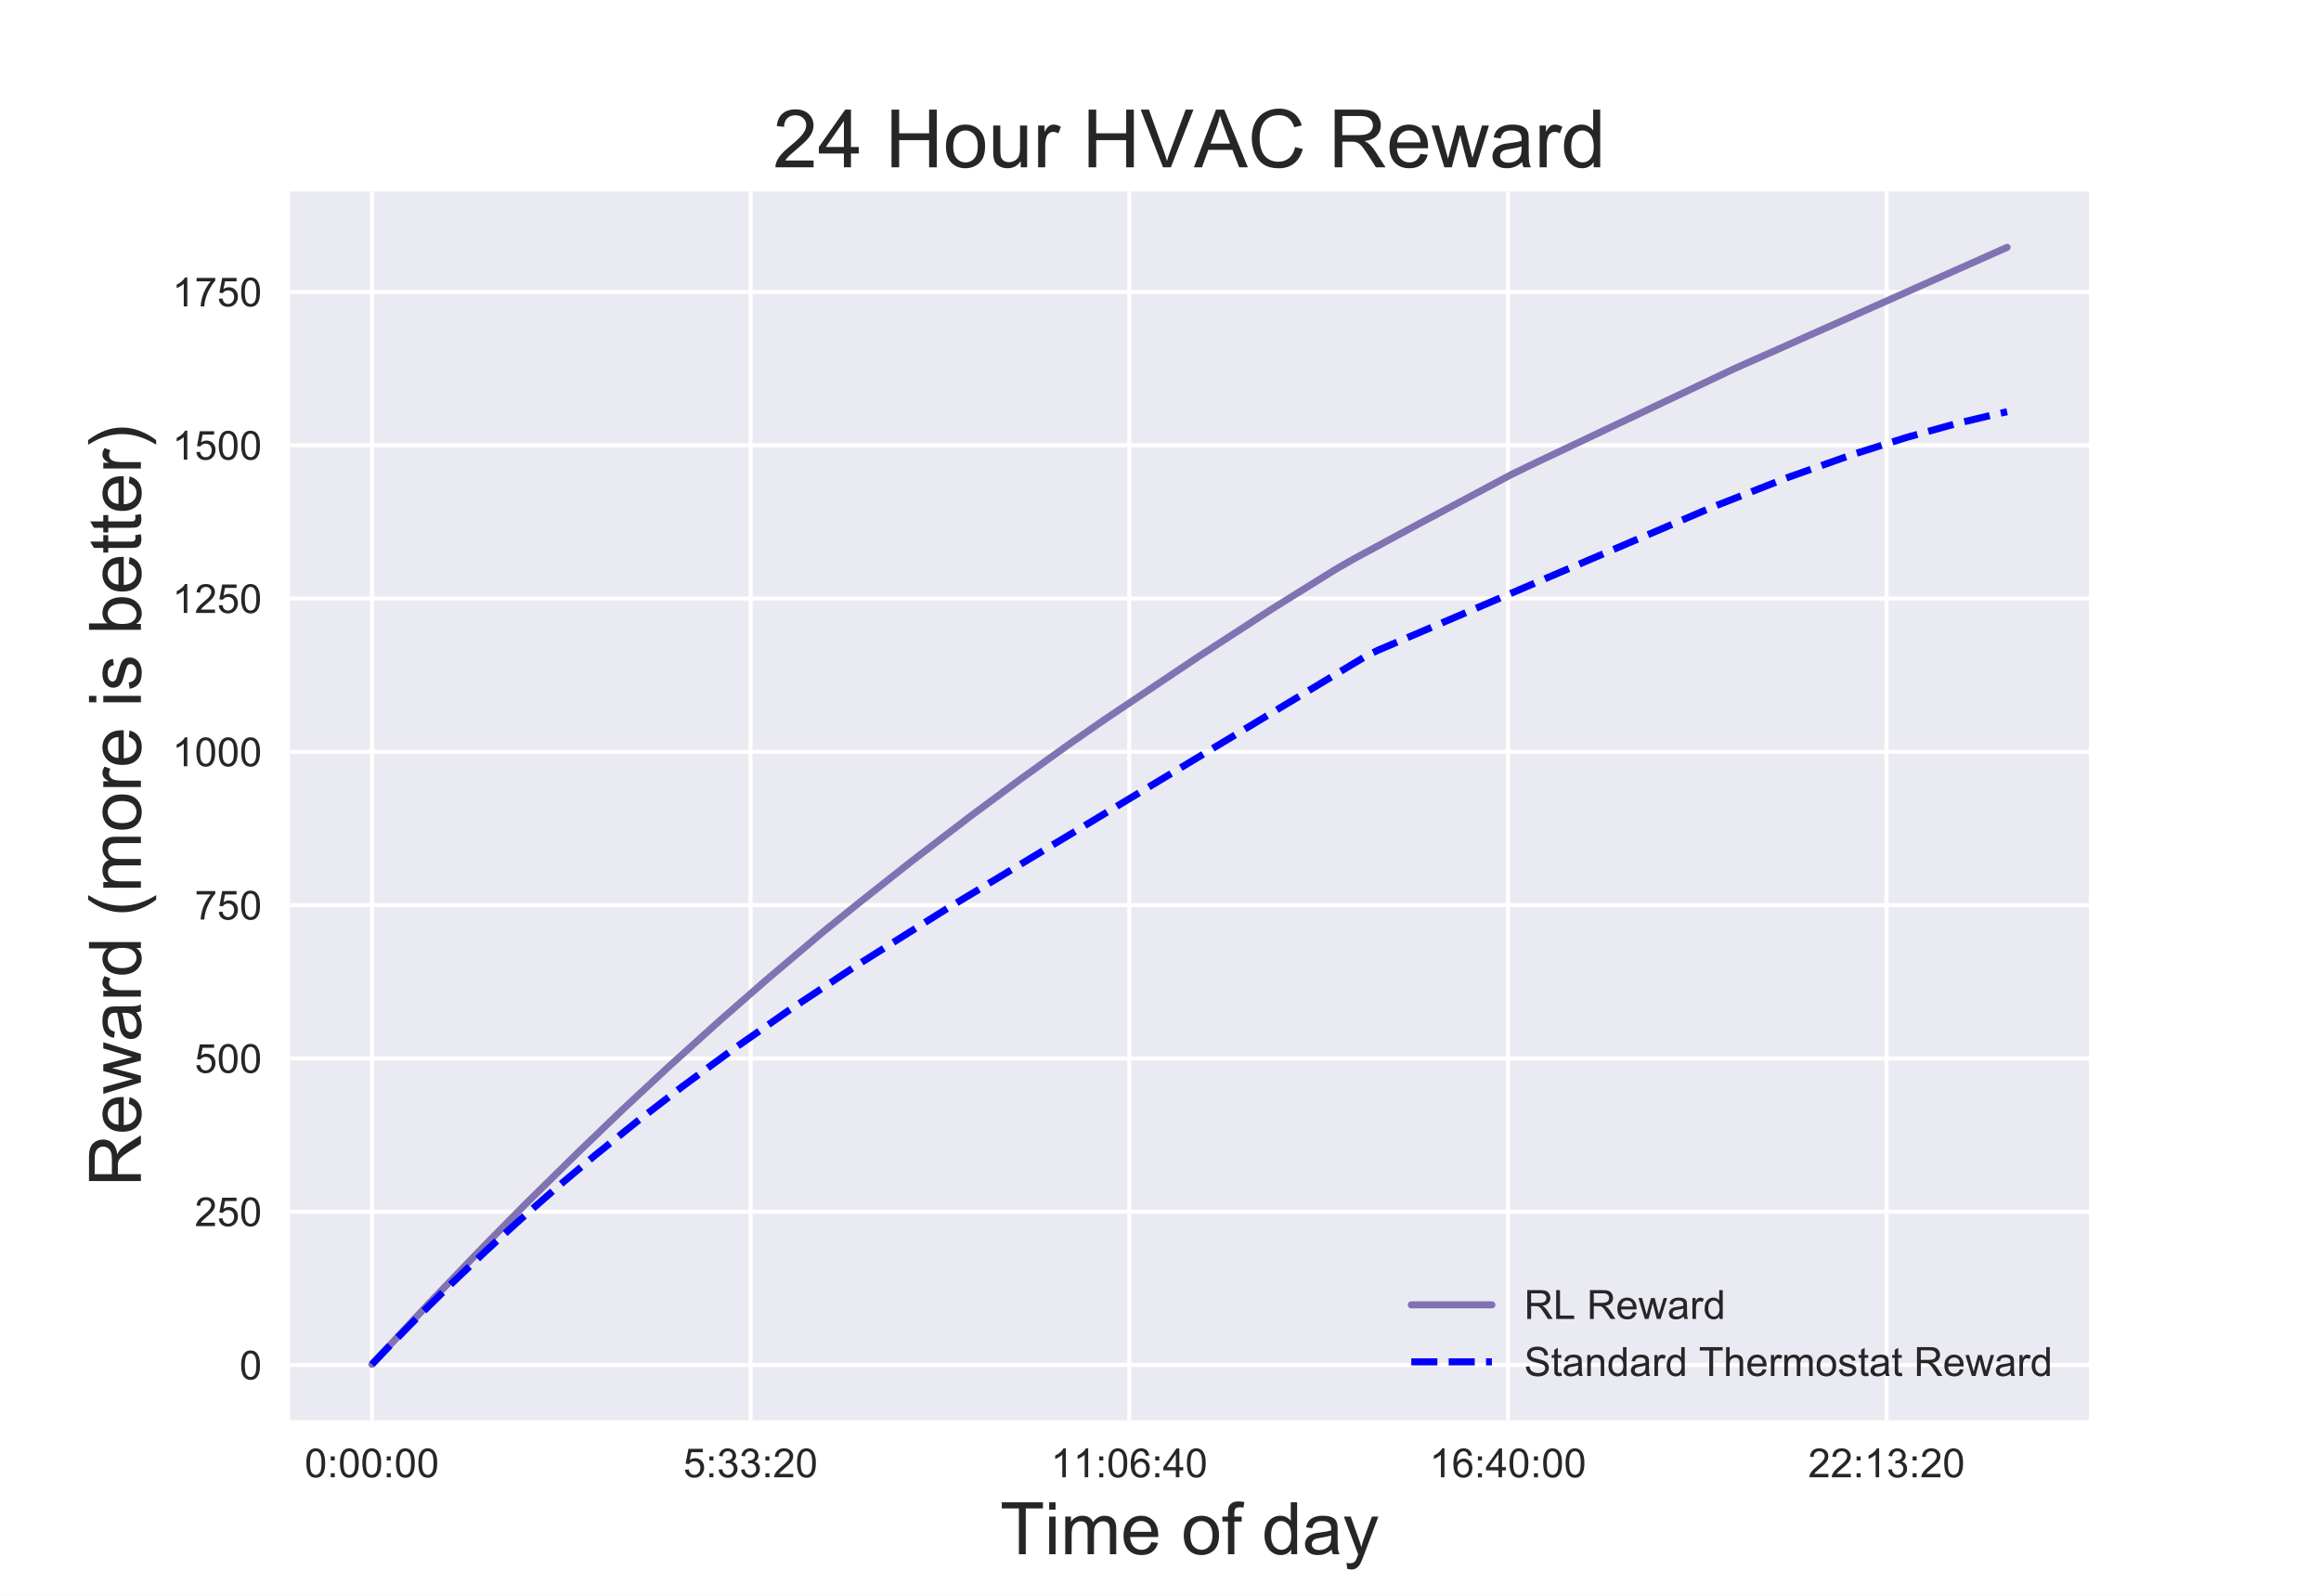
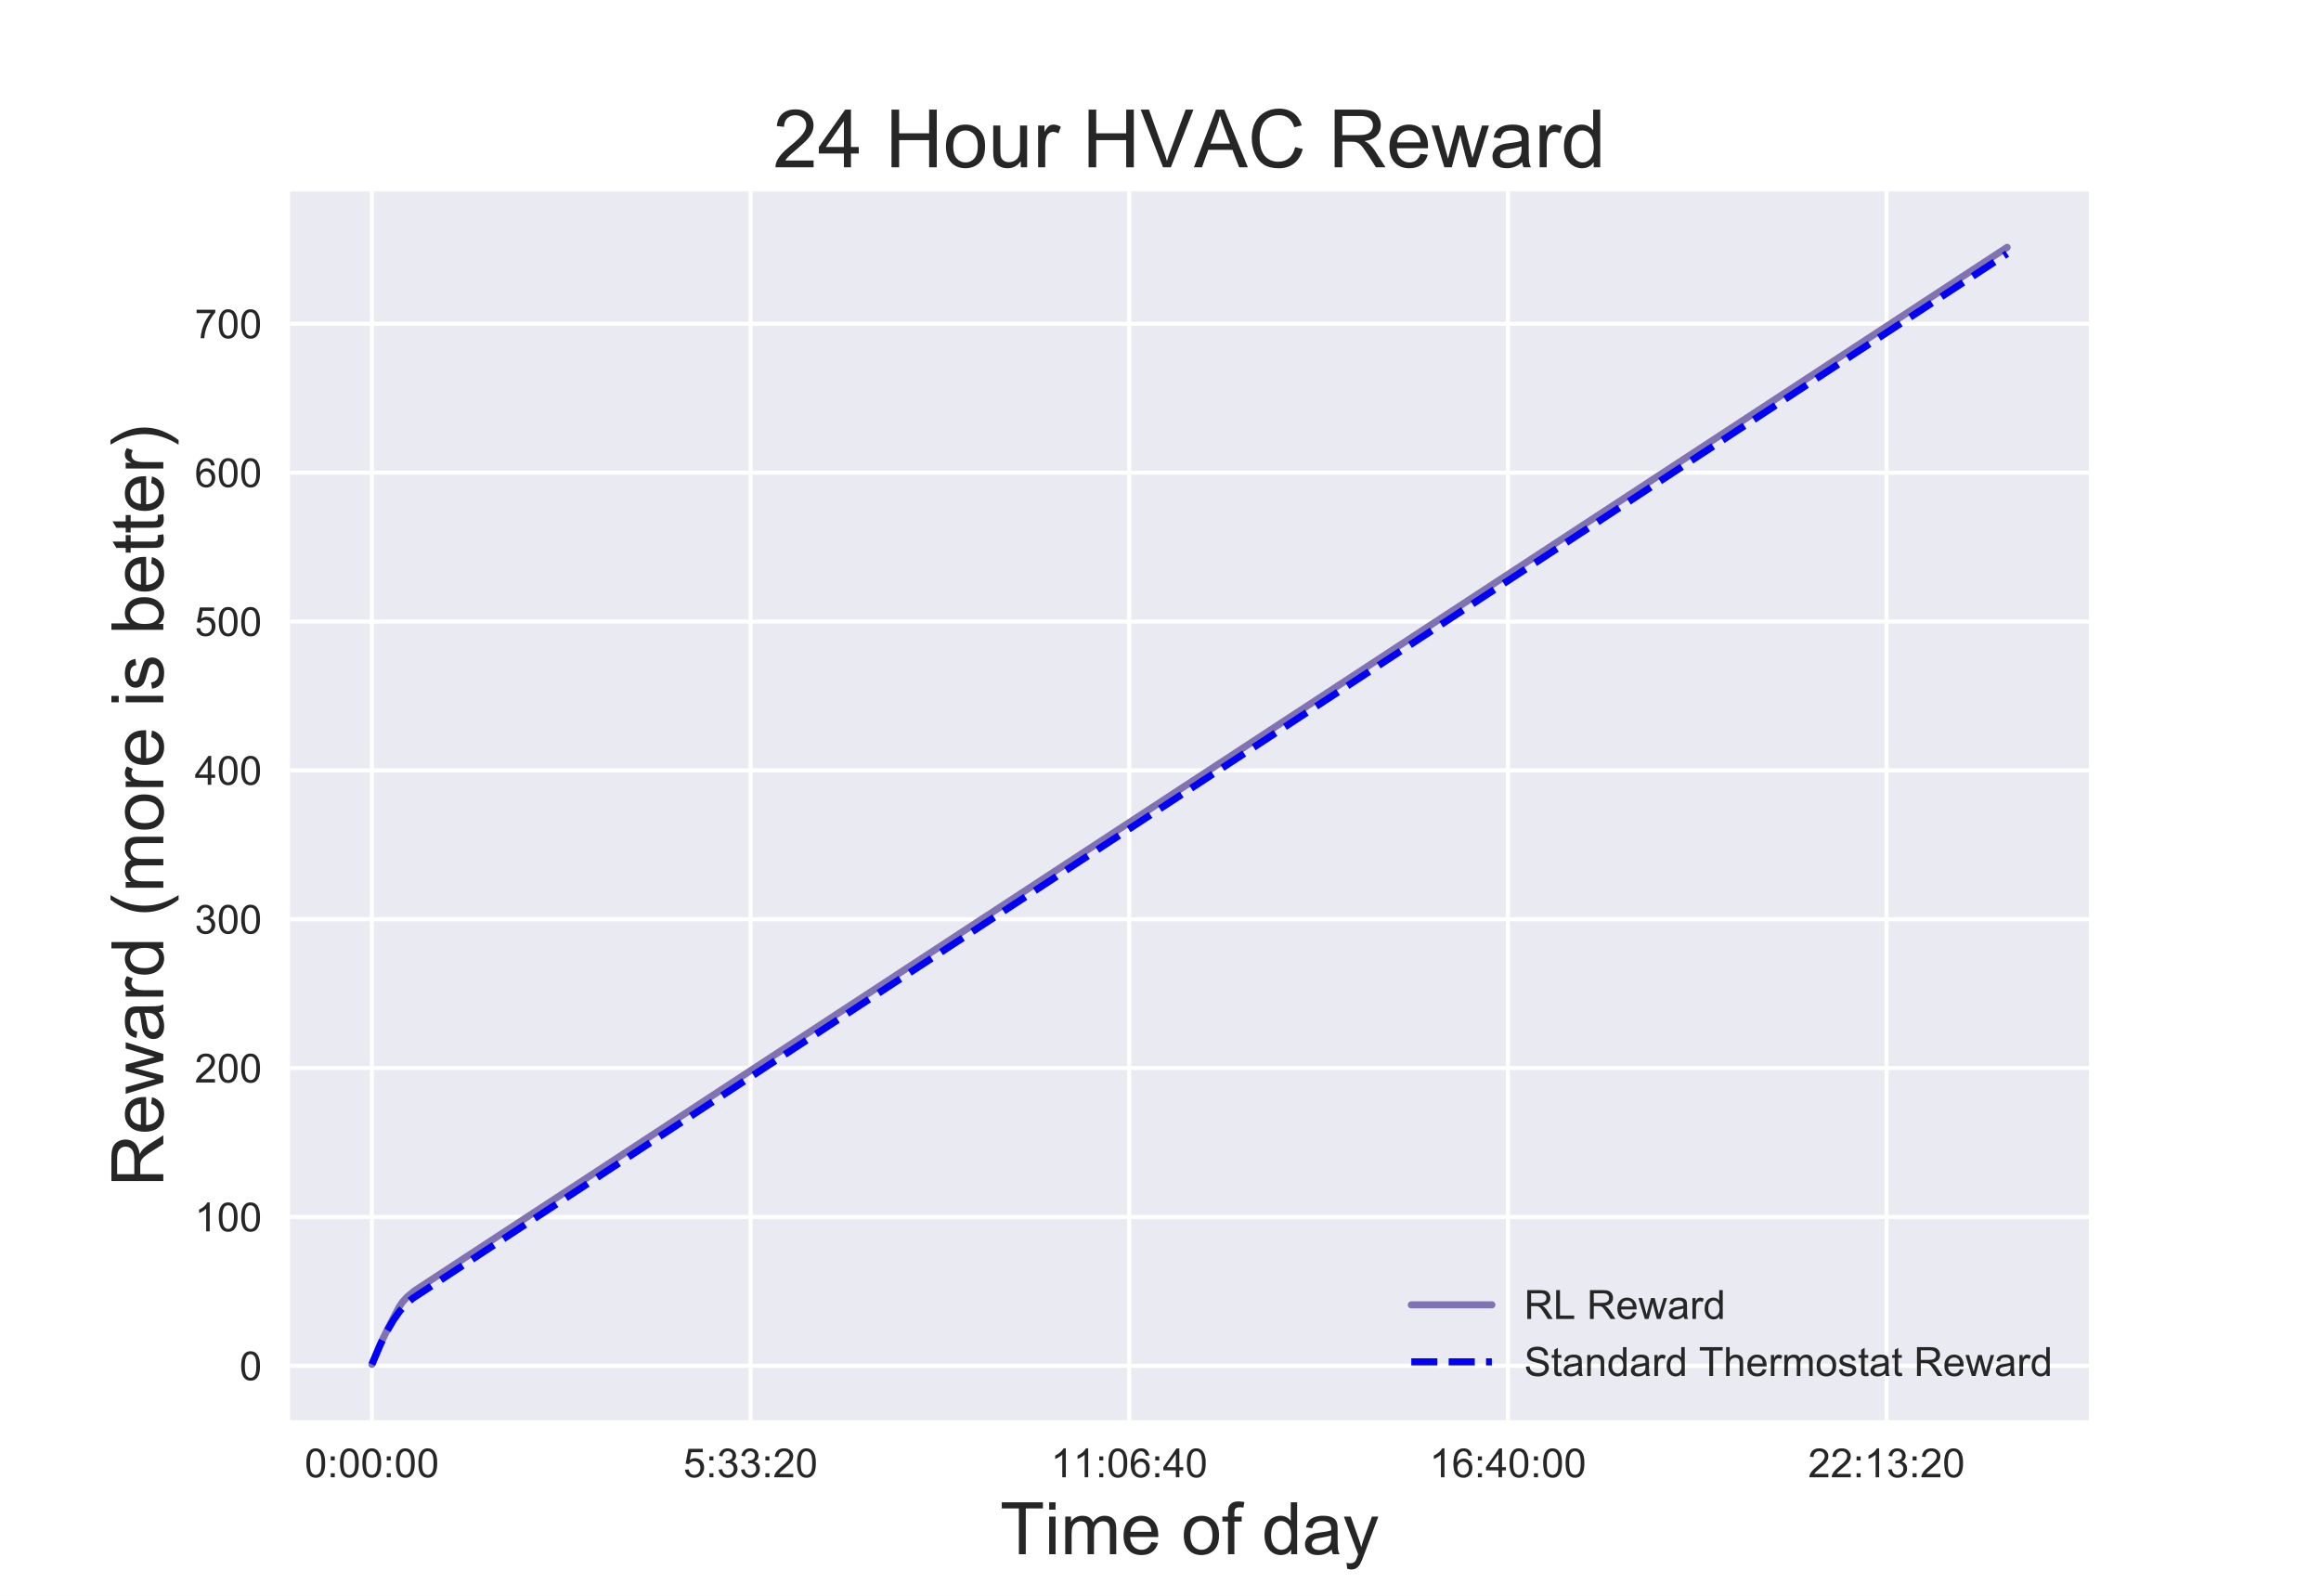
<svg xmlns="http://www.w3.org/2000/svg" xmlns:xlink="http://www.w3.org/1999/xlink" height="396pt" version="1.1" viewBox="0 0 576 396" width="576pt">
  <defs>
    <style type="text/css">
*{stroke-linecap:butt;stroke-linejoin:round;}
  </style>
  </defs>
  <g id="figure_1">
    <g id="patch_1">
      <path d="M 0 396  L 576 396  L 576 0  L 0 0  z " style="fill:#ffffff;" />
    </g>
    <g id="axes_1">
      <g id="patch_2">
        <path d="M 72 352.44  L 518.4 352.44  L 518.4 47.52  L 72 47.52  z " style="fill:#eaeaf2;" />
      </g>
      <g id="matplotlib.axis_1">
        <g id="xtick_1">
          <g id="line2d_1">
-             <path clip-path="url(#p37b1ac4682)" d="M 92.291 352.44  L 92.291 47.52  " style="fill:none;stroke:#ffffff;stroke-linecap:round;" />
+             <path clip-path="url(#p988944c93b)" d="M 92.291 352.44  L 92.291 47.52  " style="fill:none;stroke:#ffffff;stroke-linecap:round;" />
          </g>
          <g id="line2d_2" />
          <g id="text_1">
            <defs>
              <path d="M 4.156 35.297  Q 4.156 48 6.766 55.734  Q 9.375 63.484 14.516 67.672  Q 19.672 71.875 27.484 71.875  Q 33.25 71.875 37.594 69.547  Q 41.938 67.234 44.766 62.859  Q 47.609 58.5 49.219 52.219  Q 50.828 45.953 50.828 35.297  Q 50.828 22.703 48.234 14.969  Q 45.656 7.234 40.5 3  Q 35.359 -1.219 27.484 -1.219  Q 17.141 -1.219 11.234 6.203  Q 4.156 15.141 4.156 35.297  z M 13.188 35.297  Q 13.188 17.672 17.312 11.828  Q 21.438 6 27.484 6  Q 33.547 6 37.672 11.859  Q 41.797 17.719 41.797 35.297  Q 41.797 52.984 37.672 58.781  Q 33.547 64.594 27.391 64.594  Q 21.344 64.594 17.719 59.469  Q 13.188 52.938 13.188 35.297  z " id="ArialMT-48" />
              <path d="M 9.031 41.844  L 9.031 51.859  L 19.047 51.859  L 19.047 41.844  z M 9.031 0  L 9.031 10.016  L 19.047 10.016  L 19.047 0  z " id="ArialMT-58" />
            </defs>
            <g style="fill:#262626;" transform="translate(75.61044 366.5978)scale(0.1 -0.1)">
              <use xlink:href="#ArialMT-48" />
              <use x="55.615" xlink:href="#ArialMT-58" />
              <use x="83.398" xlink:href="#ArialMT-48" />
              <use x="139.014" xlink:href="#ArialMT-48" />
              <use x="194.629" xlink:href="#ArialMT-58" />
              <use x="222.412" xlink:href="#ArialMT-48" />
              <use x="278.027" xlink:href="#ArialMT-48" />
            </g>
          </g>
        </g>
        <g id="xtick_2">
          <g id="line2d_3">
-             <path clip-path="url(#p37b1ac4682)" d="M 186.263 352.44  L 186.263 47.52  " style="fill:none;stroke:#ffffff;stroke-linecap:round;" />
+             <path clip-path="url(#p988944c93b)" d="M 186.263 352.44  L 186.263 47.52  " style="fill:none;stroke:#ffffff;stroke-linecap:round;" />
          </g>
          <g id="line2d_4" />
          <g id="text_2">
            <defs>
              <path d="M 4.156 18.75  L 13.375 19.531  Q 14.406 12.797 18.141 9.391  Q 21.875 6 27.156 6  Q 33.5 6 37.891 10.781  Q 42.281 15.578 42.281 23.484  Q 42.281 31 38.062 35.344  Q 33.844 39.703 27 39.703  Q 22.75 39.703 19.328 37.766  Q 15.922 35.844 13.969 32.766  L 5.719 33.844  L 12.641 70.609  L 48.25 70.609  L 48.25 62.203  L 19.672 62.203  L 15.828 42.969  Q 22.266 47.469 29.344 47.469  Q 38.719 47.469 45.156 40.969  Q 51.609 34.469 51.609 24.266  Q 51.609 14.547 45.953 7.469  Q 39.062 -1.219 27.156 -1.219  Q 17.391 -1.219 11.203 4.25  Q 5.031 9.719 4.156 18.75  z " id="ArialMT-53" />
              <path d="M 4.203 18.891  L 12.984 20.062  Q 14.5 12.594 18.141 9.297  Q 21.781 6 27 6  Q 33.203 6 37.469 10.297  Q 41.75 14.594 41.75 20.953  Q 41.75 27 37.797 30.922  Q 33.844 34.859 27.734 34.859  Q 25.25 34.859 21.531 33.891  L 22.516 41.609  Q 23.391 41.5 23.922 41.5  Q 29.547 41.5 34.031 44.422  Q 38.531 47.359 38.531 53.469  Q 38.531 58.297 35.25 61.469  Q 31.984 64.656 26.812 64.656  Q 21.688 64.656 18.266 61.422  Q 14.844 58.203 13.875 51.766  L 5.078 53.328  Q 6.688 62.156 12.391 67.016  Q 18.109 71.875 26.609 71.875  Q 32.469 71.875 37.391 69.359  Q 42.328 66.844 44.938 62.5  Q 47.562 58.156 47.562 53.266  Q 47.562 48.641 45.062 44.828  Q 42.578 41.016 37.703 38.766  Q 44.047 37.312 47.562 32.688  Q 51.078 28.078 51.078 21.141  Q 51.078 11.766 44.234 5.25  Q 37.406 -1.266 26.953 -1.266  Q 17.531 -1.266 11.297 4.344  Q 5.078 9.969 4.203 18.891  z " id="ArialMT-51" />
              <path d="M 50.344 8.453  L 50.344 0  L 3.031 0  Q 2.938 3.172 4.047 6.109  Q 5.859 10.938 9.828 15.625  Q 13.812 20.312 21.344 26.469  Q 33.016 36.031 37.109 41.625  Q 41.219 47.219 41.219 52.203  Q 41.219 57.422 37.469 61  Q 33.734 64.594 27.734 64.594  Q 21.391 64.594 17.578 60.781  Q 13.766 56.984 13.719 50.25  L 4.688 51.172  Q 5.609 61.281 11.656 66.578  Q 17.719 71.875 27.938 71.875  Q 38.234 71.875 44.234 66.156  Q 50.25 60.453 50.25 52  Q 50.25 47.703 48.484 43.547  Q 46.734 39.406 42.656 34.812  Q 38.578 30.219 29.109 22.219  Q 21.188 15.578 18.938 13.203  Q 16.703 10.844 15.234 8.453  z " id="ArialMT-50" />
            </defs>
            <g style="fill:#262626;" transform="translate(169.5825 366.5978)scale(0.1 -0.1)">
              <use xlink:href="#ArialMT-53" />
              <use x="55.615" xlink:href="#ArialMT-58" />
              <use x="83.398" xlink:href="#ArialMT-51" />
              <use x="139.014" xlink:href="#ArialMT-51" />
              <use x="194.629" xlink:href="#ArialMT-58" />
              <use x="222.412" xlink:href="#ArialMT-50" />
              <use x="278.027" xlink:href="#ArialMT-48" />
            </g>
          </g>
        </g>
        <g id="xtick_3">
          <g id="line2d_5">
-             <path clip-path="url(#p37b1ac4682)" d="M 280.235 352.44  L 280.235 47.52  " style="fill:none;stroke:#ffffff;stroke-linecap:round;" />
+             <path clip-path="url(#p988944c93b)" d="M 280.235 352.44  L 280.235 47.52  " style="fill:none;stroke:#ffffff;stroke-linecap:round;" />
          </g>
          <g id="line2d_6" />
          <g id="text_3">
            <defs>
              <path d="M 37.25 0  L 28.469 0  L 28.469 56  Q 25.297 52.984 20.141 49.953  Q 14.984 46.922 10.891 45.406  L 10.891 53.906  Q 18.266 57.375 23.781 62.297  Q 29.297 67.234 31.594 71.875  L 37.25 71.875  z " id="ArialMT-49" />
              <path d="M 49.75 54.047  L 41.016 53.375  Q 39.844 58.547 37.703 60.891  Q 34.125 64.656 28.906 64.656  Q 24.703 64.656 21.531 62.312  Q 17.391 59.281 14.984 53.469  Q 12.594 47.656 12.5 36.922  Q 15.672 41.75 20.266 44.094  Q 24.859 46.438 29.891 46.438  Q 38.672 46.438 44.844 39.969  Q 51.031 33.5 51.031 23.25  Q 51.031 16.5 48.125 10.719  Q 45.219 4.938 40.141 1.859  Q 35.062 -1.219 28.609 -1.219  Q 17.625 -1.219 10.688 6.859  Q 3.766 14.938 3.766 33.5  Q 3.766 54.25 11.422 63.672  Q 18.109 71.875 29.438 71.875  Q 37.891 71.875 43.281 67.141  Q 48.688 62.406 49.75 54.047  z M 13.875 23.188  Q 13.875 18.656 15.797 14.5  Q 17.719 10.359 21.188 8.172  Q 24.656 6 28.469 6  Q 34.031 6 38.031 10.484  Q 42.047 14.984 42.047 22.703  Q 42.047 30.125 38.078 34.391  Q 34.125 38.672 28.125 38.672  Q 22.172 38.672 18.016 34.391  Q 13.875 30.125 13.875 23.188  z " id="ArialMT-54" />
              <path d="M 32.328 0  L 32.328 17.141  L 1.266 17.141  L 1.266 25.203  L 33.938 71.578  L 41.109 71.578  L 41.109 25.203  L 50.781 25.203  L 50.781 17.141  L 41.109 17.141  L 41.109 0  z M 32.328 25.203  L 32.328 57.469  L 9.906 25.203  z " id="ArialMT-52" />
            </defs>
            <g style="fill:#262626;" transform="translate(260.7795 366.5978)scale(0.1 -0.1)">
              <use xlink:href="#ArialMT-49" />
              <use x="55.506" xlink:href="#ArialMT-49" />
              <use x="111.121" xlink:href="#ArialMT-58" />
              <use x="138.904" xlink:href="#ArialMT-48" />
              <use x="194.52" xlink:href="#ArialMT-54" />
              <use x="250.135" xlink:href="#ArialMT-58" />
              <use x="277.918" xlink:href="#ArialMT-52" />
              <use x="333.533" xlink:href="#ArialMT-48" />
            </g>
          </g>
        </g>
        <g id="xtick_4">
          <g id="line2d_7">
-             <path clip-path="url(#p37b1ac4682)" d="M 374.207 352.44  L 374.207 47.52  " style="fill:none;stroke:#ffffff;stroke-linecap:round;" />
+             <path clip-path="url(#p988944c93b)" d="M 374.207 352.44  L 374.207 47.52  " style="fill:none;stroke:#ffffff;stroke-linecap:round;" />
          </g>
          <g id="line2d_8" />
          <g id="text_4">
            <g style="fill:#262626;" transform="translate(354.746 366.5978)scale(0.1 -0.1)">
              <use xlink:href="#ArialMT-49" />
              <use x="55.615" xlink:href="#ArialMT-54" />
              <use x="111.23" xlink:href="#ArialMT-58" />
              <use x="139.014" xlink:href="#ArialMT-52" />
              <use x="194.629" xlink:href="#ArialMT-48" />
              <use x="250.244" xlink:href="#ArialMT-58" />
              <use x="278.027" xlink:href="#ArialMT-48" />
              <use x="333.643" xlink:href="#ArialMT-48" />
            </g>
          </g>
        </g>
        <g id="xtick_5">
          <g id="line2d_9">
-             <path clip-path="url(#p37b1ac4682)" d="M 468.179 352.44  L 468.179 47.52  " style="fill:none;stroke:#ffffff;stroke-linecap:round;" />
+             <path clip-path="url(#p988944c93b)" d="M 468.179 352.44  L 468.179 47.52  " style="fill:none;stroke:#ffffff;stroke-linecap:round;" />
          </g>
          <g id="line2d_10" />
          <g id="text_5">
            <g style="fill:#262626;" transform="translate(448.7181 366.5978)scale(0.1 -0.1)">
              <use xlink:href="#ArialMT-50" />
              <use x="55.615" xlink:href="#ArialMT-50" />
              <use x="111.23" xlink:href="#ArialMT-58" />
              <use x="139.014" xlink:href="#ArialMT-49" />
              <use x="194.629" xlink:href="#ArialMT-51" />
              <use x="250.244" xlink:href="#ArialMT-58" />
              <use x="278.027" xlink:href="#ArialMT-50" />
              <use x="333.643" xlink:href="#ArialMT-48" />
            </g>
          </g>
        </g>
        <g id="text_6">
          <defs>
            <path d="M 25.922 0  L 25.922 63.141  L 2.344 63.141  L 2.344 71.578  L 59.078 71.578  L 59.078 63.141  L 35.406 63.141  L 35.406 0  z " id="ArialMT-84" />
            <path d="M 6.641 61.469  L 6.641 71.578  L 15.438 71.578  L 15.438 61.469  z M 6.641 0  L 6.641 51.859  L 15.438 51.859  L 15.438 0  z " id="ArialMT-105" />
            <path d="M 6.594 0  L 6.594 51.859  L 14.453 51.859  L 14.453 44.578  Q 16.891 48.391 20.938 50.703  Q 25 53.031 30.172 53.031  Q 35.938 53.031 39.625 50.641  Q 43.312 48.25 44.828 43.953  Q 50.984 53.031 60.844 53.031  Q 68.562 53.031 72.703 48.75  Q 76.859 44.484 76.859 35.594  L 76.859 0  L 68.109 0  L 68.109 32.672  Q 68.109 37.938 67.25 40.25  Q 66.406 42.578 64.156 43.984  Q 61.922 45.406 58.891 45.406  Q 53.422 45.406 49.797 41.766  Q 46.188 38.141 46.188 30.125  L 46.188 0  L 37.406 0  L 37.406 33.688  Q 37.406 39.547 35.25 42.469  Q 33.109 45.406 28.219 45.406  Q 24.516 45.406 21.359 43.453  Q 18.219 41.5 16.797 37.734  Q 15.375 33.984 15.375 26.906  L 15.375 0  z " id="ArialMT-109" />
            <path d="M 42.094 16.703  L 51.172 15.578  Q 49.031 7.625 43.219 3.219  Q 37.406 -1.172 28.375 -1.172  Q 17 -1.172 10.328 5.828  Q 3.656 12.844 3.656 25.484  Q 3.656 38.578 10.391 45.797  Q 17.141 53.031 27.875 53.031  Q 38.281 53.031 44.875 45.953  Q 51.469 38.875 51.469 26.031  Q 51.469 25.25 51.422 23.688  L 12.75 23.688  Q 13.234 15.141 17.578 10.594  Q 21.922 6.062 28.422 6.062  Q 33.25 6.062 36.672 8.594  Q 40.094 11.141 42.094 16.703  z M 13.234 30.906  L 42.188 30.906  Q 41.609 37.453 38.875 40.719  Q 34.672 45.797 27.984 45.797  Q 21.922 45.797 17.797 41.75  Q 13.672 37.703 13.234 30.906  z " id="ArialMT-101" />
            <path id="ArialMT-32" />
            <path d="M 3.328 25.922  Q 3.328 40.328 11.328 47.266  Q 18.016 53.031 27.641 53.031  Q 38.328 53.031 45.109 46.016  Q 51.906 39.016 51.906 26.656  Q 51.906 16.656 48.906 10.906  Q 45.906 5.172 40.156 2  Q 34.422 -1.172 27.641 -1.172  Q 16.75 -1.172 10.031 5.812  Q 3.328 12.797 3.328 25.922  z M 12.359 25.922  Q 12.359 15.969 16.703 11.016  Q 21.047 6.062 27.641 6.062  Q 34.188 6.062 38.531 11.031  Q 42.875 16.016 42.875 26.219  Q 42.875 35.844 38.5 40.797  Q 34.125 45.75 27.641 45.75  Q 21.047 45.75 16.703 40.812  Q 12.359 35.891 12.359 25.922  z " id="ArialMT-111" />
            <path d="M 8.688 0  L 8.688 45.016  L 0.922 45.016  L 0.922 51.859  L 8.688 51.859  L 8.688 57.375  Q 8.688 62.594 9.625 65.141  Q 10.891 68.562 14.078 70.672  Q 17.281 72.797 23.047 72.797  Q 26.766 72.797 31.25 71.922  L 29.938 64.266  Q 27.203 64.75 24.75 64.75  Q 20.75 64.75 19.094 63.031  Q 17.438 61.328 17.438 56.641  L 17.438 51.859  L 27.547 51.859  L 27.547 45.016  L 17.438 45.016  L 17.438 0  z " id="ArialMT-102" />
            <path d="M 40.234 0  L 40.234 6.547  Q 35.297 -1.172 25.734 -1.172  Q 19.531 -1.172 14.328 2.25  Q 9.125 5.672 6.266 11.797  Q 3.422 17.922 3.422 25.875  Q 3.422 33.641 6 39.969  Q 8.594 46.297 13.766 49.656  Q 18.953 53.031 25.344 53.031  Q 30.031 53.031 33.688 51.047  Q 37.359 49.078 39.656 45.906  L 39.656 71.578  L 48.391 71.578  L 48.391 0  z M 12.453 25.875  Q 12.453 15.922 16.641 10.984  Q 20.844 6.062 26.562 6.062  Q 32.328 6.062 36.344 10.766  Q 40.375 15.484 40.375 25.141  Q 40.375 35.797 36.266 40.766  Q 32.172 45.75 26.172 45.75  Q 20.312 45.75 16.375 40.969  Q 12.453 36.188 12.453 25.875  z " id="ArialMT-100" />
            <path d="M 40.438 6.391  Q 35.547 2.25 31.031 0.531  Q 26.516 -1.172 21.344 -1.172  Q 12.797 -1.172 8.203 3  Q 3.609 7.172 3.609 13.672  Q 3.609 17.484 5.344 20.625  Q 7.078 23.781 9.891 25.688  Q 12.703 27.594 16.219 28.562  Q 18.797 29.25 24.031 29.891  Q 34.672 31.156 39.703 32.906  Q 39.75 34.719 39.75 35.203  Q 39.75 40.578 37.25 42.781  Q 33.891 45.75 27.25 45.75  Q 21.047 45.75 18.094 43.578  Q 15.141 41.406 13.719 35.891  L 5.125 37.062  Q 6.297 42.578 8.984 45.969  Q 11.672 49.359 16.75 51.188  Q 21.828 53.031 28.516 53.031  Q 35.156 53.031 39.297 51.469  Q 43.453 49.906 45.406 47.531  Q 47.359 45.172 48.141 41.547  Q 48.578 39.312 48.578 33.453  L 48.578 21.734  Q 48.578 9.469 49.141 6.219  Q 49.703 2.984 51.375 0  L 42.188 0  Q 40.828 2.734 40.438 6.391  z M 39.703 26.031  Q 34.906 24.078 25.344 22.703  Q 19.922 21.922 17.672 20.938  Q 15.438 19.969 14.203 18.094  Q 12.984 16.219 12.984 13.922  Q 12.984 10.406 15.641 8.062  Q 18.312 5.719 23.438 5.719  Q 28.516 5.719 32.469 7.938  Q 36.422 10.156 38.281 14.016  Q 39.703 17 39.703 22.797  z " id="ArialMT-97" />
            <path d="M 6.203 -19.969  L 5.219 -11.719  Q 8.109 -12.5 10.25 -12.5  Q 13.188 -12.5 14.938 -11.516  Q 16.703 -10.547 17.828 -8.797  Q 18.656 -7.469 20.516 -2.25  Q 20.75 -1.516 21.297 -0.094  L 1.609 51.859  L 11.078 51.859  L 21.875 21.828  Q 23.969 16.109 25.641 9.812  Q 27.156 15.875 29.25 21.625  L 40.328 51.859  L 49.125 51.859  L 29.391 -0.875  Q 26.219 -9.422 24.469 -12.641  Q 22.125 -17 19.094 -19.016  Q 16.062 -21.047 11.859 -21.047  Q 9.328 -21.047 6.203 -19.969  z " id="ArialMT-121" />
          </defs>
          <g style="fill:#262626;" transform="translate(248.1905 385.6888)scale(0.18 -0.18)">
            <use xlink:href="#ArialMT-84" />
            <use x="61.037" xlink:href="#ArialMT-105" />
            <use x="83.254" xlink:href="#ArialMT-109" />
            <use x="166.555" xlink:href="#ArialMT-101" />
            <use x="222.17" xlink:href="#ArialMT-32" />
            <use x="249.953" xlink:href="#ArialMT-111" />
            <use x="305.568" xlink:href="#ArialMT-102" />
            <use x="333.352" xlink:href="#ArialMT-32" />
            <use x="361.135" xlink:href="#ArialMT-100" />
            <use x="416.75" xlink:href="#ArialMT-97" />
            <use x="472.365" xlink:href="#ArialMT-121" />
          </g>
        </g>
      </g>
      <g id="matplotlib.axis_2">
        <g id="ytick_1">
          <g id="line2d_11">
-             <path clip-path="url(#p37b1ac4682)" d="M 72 338.732  L 518.4 338.732  " style="fill:none;stroke:#ffffff;stroke-linecap:round;" />
+             <path clip-path="url(#p988944c93b)" d="M 72 338.929  L 518.4 338.929  " style="fill:none;stroke:#ffffff;stroke-linecap:round;" />
          </g>
          <g id="line2d_12" />
          <g id="text_7">
-             <g style="fill:#262626;" transform="translate(59.43906 342.3111)scale(0.1 -0.1)">
+             <g style="fill:#262626;" transform="translate(59.43906 342.5077)scale(0.1 -0.1)">
              <use xlink:href="#ArialMT-48" />
            </g>
          </g>
        </g>
        <g id="ytick_2">
          <g id="line2d_13">
-             <path clip-path="url(#p37b1ac4682)" d="M 72 300.692  L 518.4 300.692  " style="fill:none;stroke:#ffffff;stroke-linecap:round;" />
+             <path clip-path="url(#p988944c93b)" d="M 72 301.989  L 518.4 301.989  " style="fill:none;stroke:#ffffff;stroke-linecap:round;" />
          </g>
          <g id="line2d_14" />
          <g id="text_8">
-             <g style="fill:#262626;" transform="translate(48.31719 304.2706)scale(0.1 -0.1)">
-               <use xlink:href="#ArialMT-50" />
-               <use x="55.615" xlink:href="#ArialMT-53" />
+             <g style="fill:#262626;" transform="translate(48.31719 305.5682)scale(0.1 -0.1)">
+               <use xlink:href="#ArialMT-49" />
+               <use x="55.615" xlink:href="#ArialMT-48" />
              <use x="111.23" xlink:href="#ArialMT-48" />
            </g>
          </g>
        </g>
        <g id="ytick_3">
          <g id="line2d_15">
-             <path clip-path="url(#p37b1ac4682)" d="M 72 262.651  L 518.4 262.651  " style="fill:none;stroke:#ffffff;stroke-linecap:round;" />
+             <path clip-path="url(#p988944c93b)" d="M 72 265.05  L 518.4 265.05  " style="fill:none;stroke:#ffffff;stroke-linecap:round;" />
          </g>
          <g id="line2d_16" />
          <g id="text_9">
-             <g style="fill:#262626;" transform="translate(48.31719 266.2301)scale(0.1 -0.1)">
-               <use xlink:href="#ArialMT-53" />
+             <g style="fill:#262626;" transform="translate(48.31719 268.6287)scale(0.1 -0.1)">
+               <use xlink:href="#ArialMT-50" />
              <use x="55.615" xlink:href="#ArialMT-48" />
              <use x="111.23" xlink:href="#ArialMT-48" />
            </g>
          </g>
        </g>
        <g id="ytick_4">
          <g id="line2d_17">
-             <path clip-path="url(#p37b1ac4682)" d="M 72 224.611  L 518.4 224.611  " style="fill:none;stroke:#ffffff;stroke-linecap:round;" />
+             <path clip-path="url(#p988944c93b)" d="M 72 228.11  L 518.4 228.11  " style="fill:none;stroke:#ffffff;stroke-linecap:round;" />
          </g>
          <g id="line2d_18" />
          <g id="text_10">
+             <g style="fill:#262626;" transform="translate(48.31719 231.6892)scale(0.1 -0.1)">
+               <use xlink:href="#ArialMT-51" />
+               <use x="55.615" xlink:href="#ArialMT-48" />
+               <use x="111.23" xlink:href="#ArialMT-48" />
+             </g>
+           </g>
+         </g>
+         <g id="ytick_5">
+           <g id="line2d_19">
+             <path clip-path="url(#p988944c93b)" d="M 72 191.171  L 518.4 191.171  " style="fill:none;stroke:#ffffff;stroke-linecap:round;" />
+           </g>
+           <g id="line2d_20" />
+           <g id="text_11">
+             <g style="fill:#262626;" transform="translate(48.31719 194.7496)scale(0.1 -0.1)">
+               <use xlink:href="#ArialMT-52" />
+               <use x="55.615" xlink:href="#ArialMT-48" />
+               <use x="111.23" xlink:href="#ArialMT-48" />
+             </g>
+           </g>
+         </g>
+         <g id="ytick_6">
+           <g id="line2d_21">
+             <path clip-path="url(#p988944c93b)" d="M 72 154.231  L 518.4 154.231  " style="fill:none;stroke:#ffffff;stroke-linecap:round;" />
+           </g>
+           <g id="line2d_22" />
+           <g id="text_12">
+             <g style="fill:#262626;" transform="translate(48.31719 157.8101)scale(0.1 -0.1)">
+               <use xlink:href="#ArialMT-53" />
+               <use x="55.615" xlink:href="#ArialMT-48" />
+               <use x="111.23" xlink:href="#ArialMT-48" />
+             </g>
+           </g>
+         </g>
+         <g id="ytick_7">
+           <g id="line2d_23">
+             <path clip-path="url(#p988944c93b)" d="M 72 117.292  L 518.4 117.292  " style="fill:none;stroke:#ffffff;stroke-linecap:round;" />
+           </g>
+           <g id="line2d_24" />
+           <g id="text_13">
+             <g style="fill:#262626;" transform="translate(48.31719 120.8706)scale(0.1 -0.1)">
+               <use xlink:href="#ArialMT-54" />
+               <use x="55.615" xlink:href="#ArialMT-48" />
+               <use x="111.23" xlink:href="#ArialMT-48" />
+             </g>
+           </g>
+         </g>
+         <g id="ytick_8">
+           <g id="line2d_25">
+             <path clip-path="url(#p988944c93b)" d="M 72 80.352  L 518.4 80.352  " style="fill:none;stroke:#ffffff;stroke-linecap:round;" />
+           </g>
+           <g id="line2d_26" />
+           <g id="text_14">
            <defs>
              <path d="M 4.734 62.203  L 4.734 70.656  L 51.078 70.656  L 51.078 63.812  Q 44.234 56.547 37.516 44.484  Q 30.812 32.422 27.156 19.672  Q 24.516 10.688 23.781 0  L 14.75 0  Q 14.891 8.453 18.062 20.406  Q 21.234 32.375 27.172 43.484  Q 33.109 54.594 39.797 62.203  z " id="ArialMT-55" />
            </defs>
-             <g style="fill:#262626;" transform="translate(48.31719 228.1896)scale(0.1 -0.1)">
+             <g style="fill:#262626;" transform="translate(48.31719 83.93102)scale(0.1 -0.1)">
              <use xlink:href="#ArialMT-55" />
-               <use x="55.615" xlink:href="#ArialMT-53" />
-               <use x="111.23" xlink:href="#ArialMT-48" />
-             </g>
-           </g>
-         </g>
-         <g id="ytick_5">
-           <g id="line2d_19">
-             <path clip-path="url(#p37b1ac4682)" d="M 72 186.57  L 518.4 186.57  " style="fill:none;stroke:#ffffff;stroke-linecap:round;" />
-           </g>
-           <g id="line2d_20" />
-           <g id="text_11">
-             <g style="fill:#262626;" transform="translate(42.75625 190.1491)scale(0.1 -0.1)">
-               <use xlink:href="#ArialMT-49" />
-               <use x="55.615" xlink:href="#ArialMT-48" />
-               <use x="111.23" xlink:href="#ArialMT-48" />
-               <use x="166.846" xlink:href="#ArialMT-48" />
-             </g>
-           </g>
-         </g>
-         <g id="ytick_6">
-           <g id="line2d_21">
-             <path clip-path="url(#p37b1ac4682)" d="M 72 148.53  L 518.4 148.53  " style="fill:none;stroke:#ffffff;stroke-linecap:round;" />
-           </g>
-           <g id="line2d_22" />
-           <g id="text_12">
-             <g style="fill:#262626;" transform="translate(42.75625 152.1087)scale(0.1 -0.1)">
-               <use xlink:href="#ArialMT-49" />
-               <use x="55.615" xlink:href="#ArialMT-50" />
-               <use x="111.23" xlink:href="#ArialMT-53" />
-               <use x="166.846" xlink:href="#ArialMT-48" />
-             </g>
-           </g>
-         </g>
-         <g id="ytick_7">
-           <g id="line2d_23">
-             <path clip-path="url(#p37b1ac4682)" d="M 72 110.489  L 518.4 110.489  " style="fill:none;stroke:#ffffff;stroke-linecap:round;" />
-           </g>
-           <g id="line2d_24" />
-           <g id="text_13">
-             <g style="fill:#262626;" transform="translate(42.75625 114.0682)scale(0.1 -0.1)">
-               <use xlink:href="#ArialMT-49" />
-               <use x="55.615" xlink:href="#ArialMT-53" />
-               <use x="111.23" xlink:href="#ArialMT-48" />
-               <use x="166.846" xlink:href="#ArialMT-48" />
-             </g>
-           </g>
-         </g>
-         <g id="ytick_8">
-           <g id="line2d_25">
-             <path clip-path="url(#p37b1ac4682)" d="M 72 72.449  L 518.4 72.449  " style="fill:none;stroke:#ffffff;stroke-linecap:round;" />
-           </g>
-           <g id="line2d_26" />
-           <g id="text_14">
-             <g style="fill:#262626;" transform="translate(42.75625 76.02768)scale(0.1 -0.1)">
-               <use xlink:href="#ArialMT-49" />
-               <use x="55.615" xlink:href="#ArialMT-55" />
-               <use x="111.23" xlink:href="#ArialMT-53" />
-               <use x="166.846" xlink:href="#ArialMT-48" />
+               <use x="55.615" xlink:href="#ArialMT-48" />
+               <use x="111.23" xlink:href="#ArialMT-48" />
            </g>
          </g>
        </g>
        <g id="text_15">
          <defs>
            <path d="M 7.859 0  L 7.859 71.578  L 39.594 71.578  Q 49.172 71.578 54.141 69.641  Q 59.125 67.719 62.109 62.828  Q 65.094 57.953 65.094 52.047  Q 65.094 44.438 60.156 39.203  Q 55.219 33.984 44.922 32.562  Q 48.688 30.766 50.641 29  Q 54.781 25.203 58.5 19.484  L 70.953 0  L 59.031 0  L 49.562 14.891  Q 45.406 21.344 42.719 24.75  Q 40.047 28.172 37.922 29.531  Q 35.797 30.906 33.594 31.453  Q 31.984 31.781 28.328 31.781  L 17.328 31.781  L 17.328 0  z M 17.328 39.984  L 37.703 39.984  Q 44.188 39.984 47.844 41.328  Q 51.516 42.672 53.422 45.625  Q 55.328 48.578 55.328 52.047  Q 55.328 57.125 51.641 60.391  Q 47.953 63.672 39.984 63.672  L 17.328 63.672  z " id="ArialMT-82" />
            <path d="M 16.156 0  L 0.297 51.859  L 9.375 51.859  L 17.625 21.922  L 20.703 10.797  Q 20.906 11.625 23.391 21.484  L 31.641 51.859  L 40.672 51.859  L 48.438 21.781  L 51.031 11.859  L 54 21.875  L 62.891 51.859  L 71.438 51.859  L 55.219 0  L 46.094 0  L 37.844 31.062  L 35.844 39.891  L 25.344 0  z " id="ArialMT-119" />
            <path d="M 6.5 0  L 6.5 51.859  L 14.406 51.859  L 14.406 44  Q 17.438 49.516 20 51.266  Q 22.562 53.031 25.641 53.031  Q 30.078 53.031 34.672 50.203  L 31.641 42.047  Q 28.422 43.953 25.203 43.953  Q 22.312 43.953 20.016 42.219  Q 17.719 40.484 16.75 37.406  Q 15.281 32.719 15.281 27.156  L 15.281 0  z " id="ArialMT-114" />
            <path d="M 23.391 -21.047  Q 16.109 -11.859 11.078 0.438  Q 6.062 12.75 6.062 25.922  Q 6.062 37.547 9.812 48.188  Q 14.203 60.547 23.391 72.797  L 29.688 72.797  Q 23.781 62.641 21.875 58.297  Q 18.891 51.562 17.188 44.234  Q 15.094 35.109 15.094 25.875  Q 15.094 2.391 29.688 -21.047  z " id="ArialMT-40" />
            <path d="M 3.078 15.484  L 11.766 16.844  Q 12.5 11.625 15.844 8.844  Q 19.188 6.062 25.203 6.062  Q 31.25 6.062 34.172 8.516  Q 37.109 10.984 37.109 14.312  Q 37.109 17.281 34.516 19  Q 32.719 20.172 25.531 21.969  Q 15.875 24.422 12.141 26.203  Q 8.406 27.984 6.469 31.125  Q 4.547 34.281 4.547 38.094  Q 4.547 41.547 6.125 44.5  Q 7.719 47.469 10.453 49.422  Q 12.5 50.922 16.031 51.969  Q 19.578 53.031 23.641 53.031  Q 29.734 53.031 34.344 51.266  Q 38.969 49.516 41.156 46.5  Q 43.359 43.5 44.188 38.484  L 35.594 37.312  Q 35.016 41.312 32.203 43.547  Q 29.391 45.797 24.266 45.797  Q 18.219 45.797 15.625 43.797  Q 13.031 41.797 13.031 39.109  Q 13.031 37.406 14.109 36.031  Q 15.188 34.625 17.484 33.688  Q 18.797 33.203 25.25 31.453  Q 34.578 28.953 38.25 27.359  Q 41.938 25.781 44.031 22.75  Q 46.141 19.734 46.141 15.234  Q 46.141 10.844 43.578 6.953  Q 41.016 3.078 36.172 0.953  Q 31.344 -1.172 25.25 -1.172  Q 15.141 -1.172 9.844 3.031  Q 4.547 7.234 3.078 15.484  z " id="ArialMT-115" />
            <path d="M 14.703 0  L 6.547 0  L 6.547 71.578  L 15.328 71.578  L 15.328 46.047  Q 20.906 53.031 29.547 53.031  Q 34.328 53.031 38.594 51.094  Q 42.875 49.172 45.625 45.672  Q 48.391 42.188 49.953 37.25  Q 51.516 32.328 51.516 26.703  Q 51.516 13.375 44.922 6.094  Q 38.328 -1.172 29.109 -1.172  Q 19.922 -1.172 14.703 6.5  z M 14.594 26.312  Q 14.594 17 17.141 12.844  Q 21.297 6.062 28.375 6.062  Q 34.125 6.062 38.328 11.062  Q 42.531 16.062 42.531 25.984  Q 42.531 36.141 38.5 40.969  Q 34.469 45.797 28.766 45.797  Q 23 45.797 18.797 40.797  Q 14.594 35.797 14.594 26.312  z " id="ArialMT-98" />
            <path d="M 25.781 7.859  L 27.047 0.094  Q 23.344 -0.688 20.406 -0.688  Q 15.625 -0.688 12.984 0.828  Q 10.359 2.344 9.281 4.812  Q 8.203 7.281 8.203 15.188  L 8.203 45.016  L 1.766 45.016  L 1.766 51.859  L 8.203 51.859  L 8.203 64.703  L 16.938 69.969  L 16.938 51.859  L 25.781 51.859  L 25.781 45.016  L 16.938 45.016  L 16.938 14.703  Q 16.938 10.938 17.406 9.859  Q 17.875 8.797 18.922 8.156  Q 19.969 7.516 21.922 7.516  Q 23.391 7.516 25.781 7.859  z " id="ArialMT-116" />
            <path d="M 12.359 -21.047  L 6.062 -21.047  Q 20.656 2.391 20.656 25.875  Q 20.656 35.062 18.562 44.094  Q 16.891 51.422 13.922 58.156  Q 12.016 62.547 6.062 72.797  L 12.359 72.797  Q 21.531 60.547 25.922 48.188  Q 29.688 37.547 29.688 25.922  Q 29.688 12.75 24.625 0.438  Q 19.578 -11.859 12.359 -21.047  z " id="ArialMT-41" />
          </defs>
-           <g style="fill:#262626;" transform="translate(34.96781 294.4997)rotate(-90)scale(0.18 -0.18)">
+           <g style="fill:#262626;" transform="translate(40.52875 294.4997)rotate(-90)scale(0.18 -0.18)">
            <use xlink:href="#ArialMT-82" />
            <use x="72.217" xlink:href="#ArialMT-101" />
            <use x="127.832" xlink:href="#ArialMT-119" />
            <use x="200.049" xlink:href="#ArialMT-97" />
            <use x="255.664" xlink:href="#ArialMT-114" />
            <use x="288.965" xlink:href="#ArialMT-100" />
            <use x="344.58" xlink:href="#ArialMT-32" />
            <use x="372.363" xlink:href="#ArialMT-40" />
            <use x="405.664" xlink:href="#ArialMT-109" />
            <use x="488.965" xlink:href="#ArialMT-111" />
            <use x="544.58" xlink:href="#ArialMT-114" />
            <use x="577.881" xlink:href="#ArialMT-101" />
            <use x="633.496" xlink:href="#ArialMT-32" />
            <use x="661.279" xlink:href="#ArialMT-105" />
            <use x="683.496" xlink:href="#ArialMT-115" />
            <use x="733.496" xlink:href="#ArialMT-32" />
            <use x="761.279" xlink:href="#ArialMT-98" />
            <use x="816.895" xlink:href="#ArialMT-101" />
            <use x="872.51" xlink:href="#ArialMT-116" />
            <use x="900.293" xlink:href="#ArialMT-116" />
            <use x="928.076" xlink:href="#ArialMT-101" />
            <use x="983.691" xlink:href="#ArialMT-114" />
            <use x="1016.992" xlink:href="#ArialMT-41" />
          </g>
        </g>
      </g>
      <g id="line2d_27">
-         <path clip-path="url(#p37b1ac4682)" d="M 92.291 338.58  L 106.81 323.07  L 120.201 309.151  L 130.35 298.875  L 143.6 285.842  L 154.735 275.14  L 165.871 264.777  L 178.839 253.086  L 189.834 243.476  L 203.93 231.531  L 212.951 224.231  L 226.342 213.647  L 241.143 202.32  L 253.547 193.141  L 265.387 184.631  L 273.986 178.659  L 297.385 162.981  L 315.568 151.177  L 331.356 141.344  L 336.148 138.598  L 351.936 130.09  L 375.194 117.701  L 381.114 114.831  L 430.449 91.472  L 462.87 77.052  L 498.109 61.38  L 498.109 61.38  " style="fill:none;stroke:#8172b2;stroke-linecap:round;stroke-width:1.75;" />
+         <path clip-path="url(#p988944c93b)" d="M 92.291 338.58  L 94.828 332.606  L 96.802 328.613  L 99.057 324.339  L 99.903 323.083  L 101.03 321.86  L 102.863 320.326  L 498.109 61.38  L 498.109 61.38  " style="fill:none;stroke:#8172b2;stroke-linecap:round;stroke-width:1.75;" />
      </g>
      <g id="line2d_28">
-         <path clip-path="url(#p37b1ac4682)" d="M 92.291 338.58  L 97.224 333.419  L 104.695 325.791  L 112.307 318.294  L 120.623 310.396  L 128.94 302.802  L 138.102 294.755  L 147.546 286.806  L 157.977 278.394  L 169.395 269.596  L 181.517 260.691  L 195.754 250.738  L 212.387 239.704  L 234.94 225.527  L 339.249 162.657  L 342.069 161.326  L 425.093 125.791  L 443.699 118.484  L 459.769 112.786  L 473.16 108.548  L 485.141 105.213  L 495.29 102.782  L 498.109 102.18  L 498.109 102.18  " style="fill:none;stroke:#0000ff;stroke-dasharray:6.475,2.8;stroke-dashoffset:0;stroke-width:1.75;" />
+         <path clip-path="url(#p988944c93b)" d="M 92.291 338.559  L 94.405 333.605  L 96.097 330.218  L 97.647 327.573  L 99.198 325.364  L 100.889 323.464  L 102.44 322.174  L 498.109 62.951  L 498.109 62.951  " style="fill:none;stroke:#0000ff;stroke-dasharray:6.475,2.8;stroke-dashoffset:0;stroke-width:1.75;" />
      </g>
      <g id="patch_3">
        <path d="M 72 352.44  L 72 47.52  " style="fill:none;" />
      </g>
      <g id="patch_4">
        <path d="M 518.4 352.44  L 518.4 47.52  " style="fill:none;" />
      </g>
      <g id="patch_5">
        <path d="M 72 352.44  L 518.4 352.44  " style="fill:none;" />
      </g>
      <g id="patch_6">
        <path d="M 72 47.52  L 518.4 47.52  " style="fill:none;" />
      </g>
      <g id="text_16">
        <defs>
          <path d="M 8.016 0  L 8.016 71.578  L 17.484 71.578  L 17.484 42.188  L 54.688 42.188  L 54.688 71.578  L 64.156 71.578  L 64.156 0  L 54.688 0  L 54.688 33.734  L 17.484 33.734  L 17.484 0  z " id="ArialMT-72" />
          <path d="M 40.578 0  L 40.578 7.625  Q 34.516 -1.172 24.125 -1.172  Q 19.531 -1.172 15.547 0.578  Q 11.578 2.344 9.641 5  Q 7.719 7.672 6.938 11.531  Q 6.391 14.109 6.391 19.734  L 6.391 51.859  L 15.188 51.859  L 15.188 23.094  Q 15.188 16.219 15.719 13.812  Q 16.547 10.359 19.234 8.375  Q 21.922 6.391 25.875 6.391  Q 29.828 6.391 33.297 8.422  Q 36.766 10.453 38.203 13.938  Q 39.656 17.438 39.656 24.078  L 39.656 51.859  L 48.438 51.859  L 48.438 0  z " id="ArialMT-117" />
          <path d="M 28.172 0  L 0.438 71.578  L 10.688 71.578  L 29.297 19.578  Q 31.547 13.328 33.062 7.859  Q 34.719 13.719 36.922 19.578  L 56.25 71.578  L 65.922 71.578  L 37.891 0  z " id="ArialMT-86" />
          <path d="M -0.141 0  L 27.344 71.578  L 37.547 71.578  L 66.844 0  L 56.062 0  L 47.703 21.688  L 17.781 21.688  L 9.906 0  z M 20.516 29.391  L 44.781 29.391  L 37.312 49.219  Q 33.891 58.25 32.234 64.062  Q 30.859 57.172 28.375 50.391  z " id="ArialMT-65" />
          <path d="M 58.797 25.094  L 68.266 22.703  Q 65.281 11.031 57.547 4.906  Q 49.812 -1.219 38.625 -1.219  Q 27.047 -1.219 19.797 3.484  Q 12.547 8.203 8.766 17.141  Q 4.984 26.078 4.984 36.328  Q 4.984 47.516 9.25 55.828  Q 13.531 64.156 21.406 68.469  Q 29.297 72.797 38.766 72.797  Q 49.516 72.797 56.828 67.328  Q 64.156 61.859 67.047 51.953  L 57.719 49.75  Q 55.219 57.562 50.484 61.125  Q 45.75 64.703 38.578 64.703  Q 30.328 64.703 24.781 60.734  Q 19.234 56.781 16.984 50.109  Q 14.75 43.453 14.75 36.375  Q 14.75 27.25 17.406 20.438  Q 20.062 13.625 25.672 10.25  Q 31.297 6.891 37.844 6.891  Q 45.797 6.891 51.312 11.469  Q 56.844 16.062 58.797 25.094  z " id="ArialMT-67" />
        </defs>
        <g style="fill:#262626;" transform="translate(191.8406 41.52)scale(0.2 -0.2)">
          <use xlink:href="#ArialMT-50" />
          <use x="55.615" xlink:href="#ArialMT-52" />
          <use x="111.23" xlink:href="#ArialMT-32" />
          <use x="139.014" xlink:href="#ArialMT-72" />
          <use x="211.23" xlink:href="#ArialMT-111" />
          <use x="266.846" xlink:href="#ArialMT-117" />
          <use x="322.461" xlink:href="#ArialMT-114" />
          <use x="355.762" xlink:href="#ArialMT-32" />
          <use x="383.545" xlink:href="#ArialMT-72" />
          <use x="455.762" xlink:href="#ArialMT-86" />
          <use x="522.352" xlink:href="#ArialMT-65" />
          <use x="589.051" xlink:href="#ArialMT-67" />
          <use x="661.268" xlink:href="#ArialMT-32" />
          <use x="689.051" xlink:href="#ArialMT-82" />
          <use x="761.268" xlink:href="#ArialMT-101" />
          <use x="816.883" xlink:href="#ArialMT-119" />
          <use x="889.1" xlink:href="#ArialMT-97" />
          <use x="944.715" xlink:href="#ArialMT-114" />
          <use x="978.016" xlink:href="#ArialMT-100" />
        </g>
      </g>
      <g id="legend_1">
        <g id="line2d_29">
          <path d="M 350.239 323.807  L 370.239 323.807  " style="fill:none;stroke:#8172b2;stroke-linecap:round;stroke-width:1.75;" />
        </g>
        <g id="line2d_30" />
        <g id="text_17">
          <defs>
            <path d="M 7.328 0  L 7.328 71.578  L 16.797 71.578  L 16.797 8.453  L 52.047 8.453  L 52.047 0  z " id="ArialMT-76" />
          </defs>
          <g style="fill:#262626;" transform="translate(378.2391 327.3072)scale(0.1 -0.1)">
            <use xlink:href="#ArialMT-82" />
            <use x="72.217" xlink:href="#ArialMT-76" />
            <use x="127.785" xlink:href="#ArialMT-32" />
            <use x="155.568" xlink:href="#ArialMT-82" />
            <use x="227.785" xlink:href="#ArialMT-101" />
            <use x="283.4" xlink:href="#ArialMT-119" />
            <use x="355.617" xlink:href="#ArialMT-97" />
            <use x="411.232" xlink:href="#ArialMT-114" />
            <use x="444.533" xlink:href="#ArialMT-100" />
          </g>
        </g>
        <g id="line2d_31">
          <path d="M 350.239 337.952  L 370.239 337.952  " style="fill:none;stroke:#0000ff;stroke-dasharray:6.475,2.8;stroke-dashoffset:0;stroke-width:1.75;" />
        </g>
        <g id="line2d_32" />
        <g id="text_18">
          <defs>
            <path d="M 4.5 23  L 13.422 23.781  Q 14.062 18.406 16.375 14.969  Q 18.703 11.531 23.578 9.406  Q 28.469 7.281 34.578 7.281  Q 39.984 7.281 44.141 8.891  Q 48.297 10.5 50.312 13.297  Q 52.344 16.109 52.344 19.438  Q 52.344 22.797 50.391 25.312  Q 48.438 27.828 43.953 29.547  Q 41.062 30.672 31.203 33.031  Q 21.344 35.406 17.391 37.5  Q 12.25 40.188 9.734 44.156  Q 7.234 48.141 7.234 53.078  Q 7.234 58.5 10.297 63.203  Q 13.375 67.922 19.281 70.359  Q 25.203 72.797 32.422 72.797  Q 40.375 72.797 46.453 70.234  Q 52.547 67.672 55.812 62.688  Q 59.078 57.719 59.328 51.422  L 50.25 50.734  Q 49.516 57.516 45.281 60.984  Q 41.062 64.453 32.812 64.453  Q 24.219 64.453 20.281 61.297  Q 16.359 58.156 16.359 53.719  Q 16.359 49.859 19.141 47.359  Q 21.875 44.875 33.422 42.266  Q 44.969 39.656 49.266 37.703  Q 55.516 34.812 58.484 30.391  Q 61.469 25.984 61.469 20.219  Q 61.469 14.5 58.203 9.438  Q 54.938 4.391 48.797 1.578  Q 42.672 -1.219 35.016 -1.219  Q 25.297 -1.219 18.719 1.609  Q 12.156 4.438 8.422 10.125  Q 4.688 15.828 4.5 23  z " id="ArialMT-83" />
            <path d="M 6.594 0  L 6.594 51.859  L 14.5 51.859  L 14.5 44.484  Q 20.219 53.031 31 53.031  Q 35.688 53.031 39.625 51.344  Q 43.562 49.656 45.516 46.922  Q 47.469 44.188 48.25 40.438  Q 48.734 37.984 48.734 31.891  L 48.734 0  L 39.938 0  L 39.938 31.547  Q 39.938 36.922 38.906 39.578  Q 37.891 42.234 35.281 43.812  Q 32.672 45.406 29.156 45.406  Q 23.531 45.406 19.453 41.844  Q 15.375 38.281 15.375 28.328  L 15.375 0  z " id="ArialMT-110" />
            <path d="M 6.594 0  L 6.594 71.578  L 15.375 71.578  L 15.375 45.906  Q 21.531 53.031 30.906 53.031  Q 36.672 53.031 40.922 50.75  Q 45.172 48.484 47 44.484  Q 48.828 40.484 48.828 32.859  L 48.828 0  L 40.047 0  L 40.047 32.859  Q 40.047 39.453 37.188 42.453  Q 34.328 45.453 29.109 45.453  Q 25.203 45.453 21.75 43.422  Q 18.312 41.406 16.844 37.938  Q 15.375 34.469 15.375 28.375  L 15.375 0  z " id="ArialMT-104" />
          </defs>
          <g style="fill:#262626;" transform="translate(378.2391 341.4525)scale(0.1 -0.1)">
            <use xlink:href="#ArialMT-83" />
            <use x="66.699" xlink:href="#ArialMT-116" />
            <use x="94.482" xlink:href="#ArialMT-97" />
            <use x="150.098" xlink:href="#ArialMT-110" />
            <use x="205.713" xlink:href="#ArialMT-100" />
            <use x="261.328" xlink:href="#ArialMT-97" />
            <use x="316.943" xlink:href="#ArialMT-114" />
            <use x="350.244" xlink:href="#ArialMT-100" />
            <use x="405.859" xlink:href="#ArialMT-32" />
            <use x="433.627" xlink:href="#ArialMT-84" />
            <use x="494.711" xlink:href="#ArialMT-104" />
            <use x="550.326" xlink:href="#ArialMT-101" />
            <use x="605.941" xlink:href="#ArialMT-114" />
            <use x="639.242" xlink:href="#ArialMT-109" />
            <use x="722.543" xlink:href="#ArialMT-111" />
            <use x="778.158" xlink:href="#ArialMT-115" />
            <use x="828.158" xlink:href="#ArialMT-116" />
            <use x="855.941" xlink:href="#ArialMT-97" />
            <use x="911.557" xlink:href="#ArialMT-116" />
            <use x="939.34" xlink:href="#ArialMT-32" />
            <use x="967.123" xlink:href="#ArialMT-82" />
            <use x="1039.34" xlink:href="#ArialMT-101" />
            <use x="1094.955" xlink:href="#ArialMT-119" />
            <use x="1167.172" xlink:href="#ArialMT-97" />
            <use x="1222.787" xlink:href="#ArialMT-114" />
            <use x="1256.088" xlink:href="#ArialMT-100" />
          </g>
        </g>
      </g>
    </g>
  </g>
  <defs>
-     <clipPath id="p37b1ac4682">
+     <clipPath id="p988944c93b">
      <rect height="304.92" width="446.4" x="72" y="47.52" />
    </clipPath>
  </defs>
</svg>
